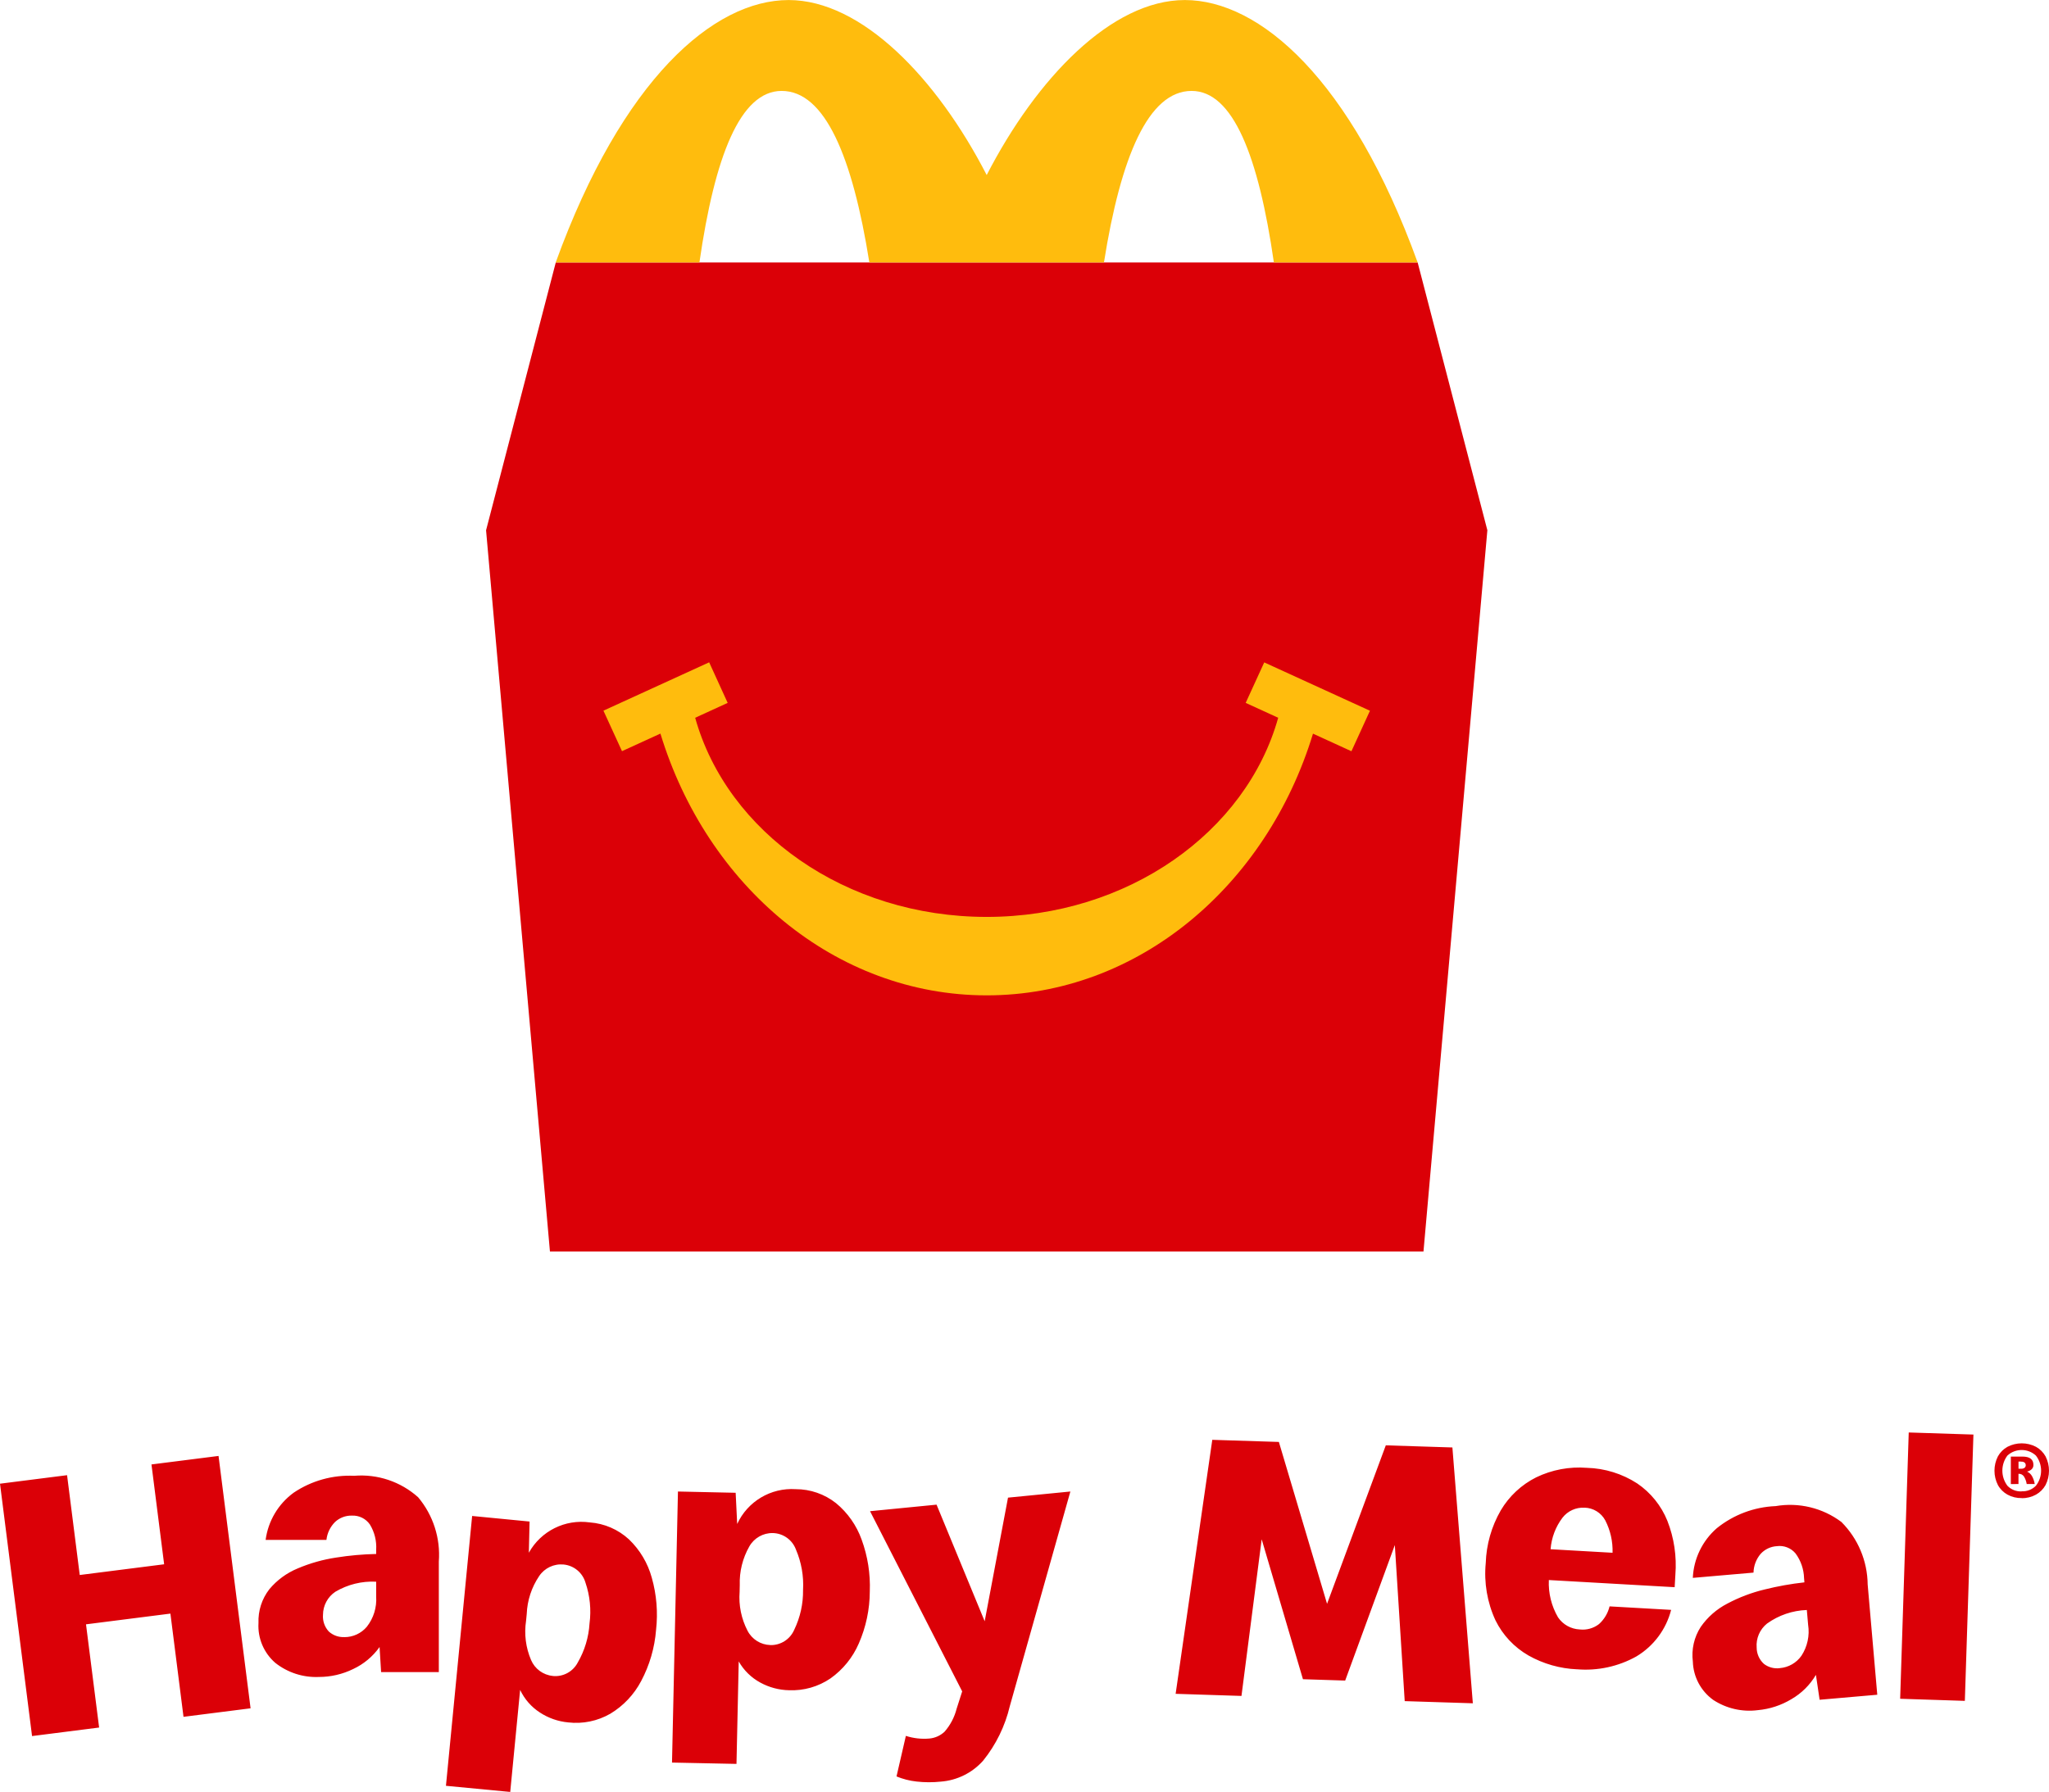
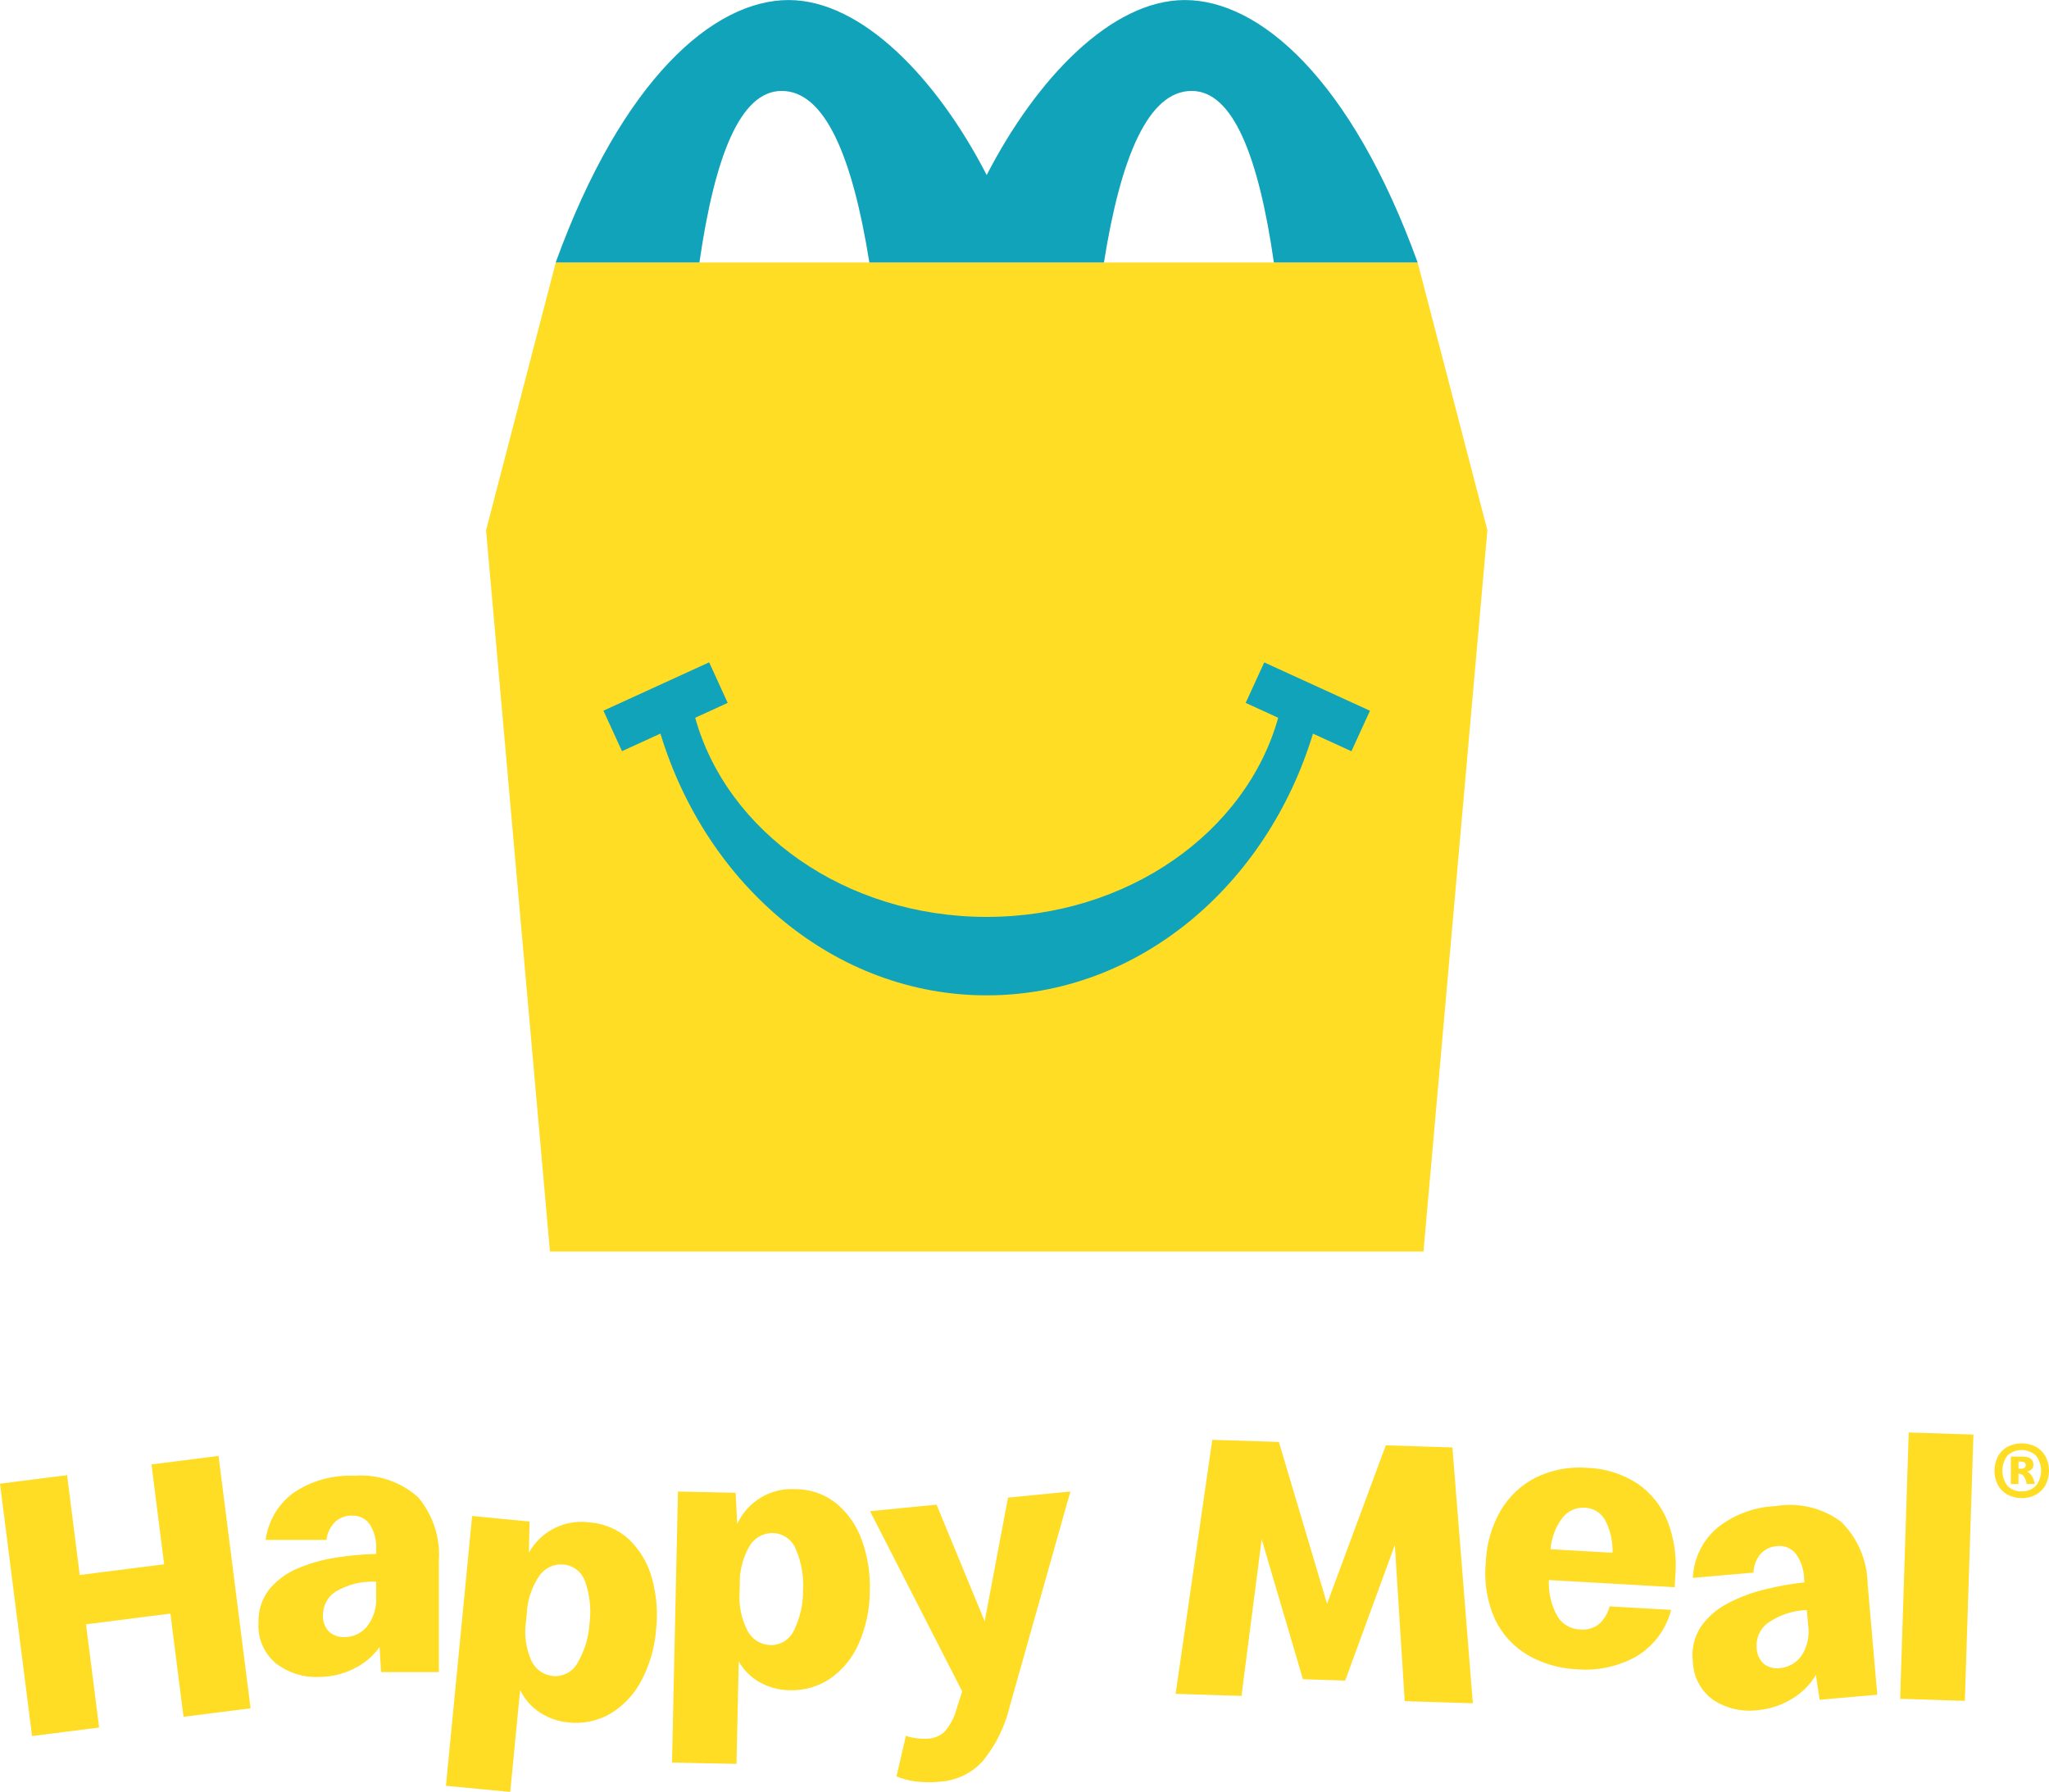
<svg xmlns="http://www.w3.org/2000/svg" width="133.72" height="116.977" viewBox="0 0 133.72 116.977">
  <g id="Group_369" data-name="Group 369" transform="translate(-34.265 -34.265)">
    <g id="Group_368" data-name="Group 368">
-       <path id="Path_3931" data-name="Path 3931" d="M127.163,115.961l4.169-47.083L126.783,51.4H70.535l-4.549,17.48,4.169,47.083Z" fill="#db0007" />
-       <path id="Path_3932" data-name="Path 3932" d="M126.783,51.4H117.4c-1-6.94-2.669-11.2-5.368-11.2-2.818,0-4.624,4.285-5.722,11.2H91c-1.1-6.913-2.9-11.2-5.722-11.2-2.7,0-4.366,4.258-5.368,11.2h-9.38c4.347-11.987,10.321-17.132,15.2-17.132,4.767,0,9.668,5.092,12.928,11.423,3.26-6.331,8.161-11.423,12.928-11.423C116.462,34.265,122.435,39.41,126.783,51.4Zm-6.83,30.757,2.508,1.148,1.209-2.644-6.9-3.156-1.21,2.643,2.121.971c-2.082,7.457-9.809,13-19.024,13s-16.942-5.538-19.024-13l2.121-.971L80.546,77.5l-6.9,3.156L74.857,83.3l2.508-1.148c3.026,9.94,11.416,17.088,21.294,17.088S116.927,92.094,119.953,82.154Z" fill="#ffbc0d" />
+       <path id="Path_3931" data-name="Path 3931" d="M127.163,115.961l4.169-47.083L126.783,51.4H70.535l-4.549,17.48,4.169,47.083Z" fill="#ffdd24" />
+       <path id="Path_3932" data-name="Path 3932" d="M126.783,51.4H117.4c-1-6.94-2.669-11.2-5.368-11.2-2.818,0-4.624,4.285-5.722,11.2H91c-1.1-6.913-2.9-11.2-5.722-11.2-2.7,0-4.366,4.258-5.368,11.2h-9.38c4.347-11.987,10.321-17.132,15.2-17.132,4.767,0,9.668,5.092,12.928,11.423,3.26-6.331,8.161-11.423,12.928-11.423C116.462,34.265,122.435,39.41,126.783,51.4Zm-6.83,30.757,2.508,1.148,1.209-2.644-6.9-3.156-1.21,2.643,2.121.971c-2.082,7.457-9.809,13-19.024,13s-16.942-5.538-19.024-13l2.121-.971L80.546,77.5l-6.9,3.156L74.857,83.3l2.508-1.148c3.026,9.94,11.416,17.088,21.294,17.088S116.927,92.094,119.953,82.154Z" fill="#11a3ba" />
    </g>
-     <path id="Path_3933" data-name="Path 3933" d="M110.988,144.834l2.392-16.58,4.346.138,3.144,10.566,3.834-10.344,4.346.138,1.334,16.7-4.446-.141-.645-10.188-3.24,8.846-2.756-.088-2.693-9.134-1.319,10.225Zm26.19-1.6a7.064,7.064,0,0,1-3.159-.9,5.392,5.392,0,0,1-2.159-2.3,7.252,7.252,0,0,1-.634-3.732,7.362,7.362,0,0,1,.98-3.441,5.591,5.591,0,0,1,2.313-2.158,6.441,6.441,0,0,1,3.307-.621,6.357,6.357,0,0,1,3.289,1.021,5.393,5.393,0,0,1,1.965,2.439,7.913,7.913,0,0,1,.522,3.514l-.047.818-8.211-.467a4.445,4.445,0,0,0,.6,2.436,1.81,1.81,0,0,0,1.411.789,1.734,1.734,0,0,0,1.264-.351,2.28,2.28,0,0,0,.688-1.155l4.018.228a4.98,4.98,0,0,1-2.275,3.044A6.784,6.784,0,0,1,137.178,143.232Zm.5-10.549a1.7,1.7,0,0,0-1.443.652,3.9,3.9,0,0,0-.777,2.059l4.044.23a4.331,4.331,0,0,0-.477-2.117A1.579,1.579,0,0,0,137.678,132.683ZM148.984,145.9a4.3,4.3,0,0,1-2.914-.669,3.2,3.2,0,0,1-1.328-2.5,3.39,3.39,0,0,1,.514-2.264,4.786,4.786,0,0,1,1.738-1.523,10.326,10.326,0,0,1,2.438-.923,19.463,19.463,0,0,1,2.591-.463l-.023-.272a2.851,2.851,0,0,0-.552-1.611,1.353,1.353,0,0,0-1.227-.479,1.556,1.556,0,0,0-1.053.5,1.965,1.965,0,0,0-.467,1.226l-3.961.344a4.572,4.572,0,0,1,1.564-3.241,6.535,6.535,0,0,1,3.84-1.444,5.578,5.578,0,0,1,4.292,1.035,5.852,5.852,0,0,1,1.715,4.078l.627,7.2-3.763.328-.241-1.625a4.418,4.418,0,0,1-1.6,1.586A5.122,5.122,0,0,1,148.984,145.9Zm1.432-2.743a1.912,1.912,0,0,0,1.414-.809,2.886,2.886,0,0,0,.435-2.021l-.084-.965a4.737,4.737,0,0,0-2.6.888,1.822,1.822,0,0,0-.674,1.567,1.444,1.444,0,0,0,.479,1.068A1.414,1.414,0,0,0,150.416,143.159Zm7.855,2,.56-17.383,4.222.136-.56,17.384Zm7.934-13.1a1.86,1.86,0,0,1-.929-.225,1.612,1.612,0,0,1-.625-.625,2.064,2.064,0,0,1,0-1.874,1.609,1.609,0,0,1,.625-.624,2.024,2.024,0,0,1,1.859,0,1.622,1.622,0,0,1,.625.624,2.064,2.064,0,0,1,0,1.874,1.625,1.625,0,0,1-.625.625A1.861,1.861,0,0,1,166.205,132.062Zm0-.443a1.212,1.212,0,0,0,.923-.36,1.6,1.6,0,0,0,0-1.975,1.376,1.376,0,0,0-1.856,0,1.639,1.639,0,0,0,0,1.975A1.2,1.2,0,0,0,166.205,131.619Zm-.711-.472v-1.794h.762q.713,0,.712.545a.372.372,0,0,1-.116.283.655.655,0,0,1-.3.152.694.694,0,0,1,.327.3,1.544,1.544,0,0,1,.174.512h-.523a1.308,1.308,0,0,0-.178-.49.39.39,0,0,0-.345-.178h-.014v.668Zm.675-1.467h-.174v.464h.174a.326.326,0,0,0,.229-.065.213.213,0,0,0,.069-.16.232.232,0,0,0-.069-.17A.317.317,0,0,0,166.169,129.68ZM36.357,147.592l-2.092-16.474,4.377-.556.827,6.516,5.508-.7-.827-6.517,4.377-.555,2.091,16.474-4.377.556-.855-6.738-5.508.7.856,6.737Zm18.714-3.858a4.286,4.286,0,0,1-2.837-.918,3.189,3.189,0,0,1-1.1-2.6,3.383,3.383,0,0,1,.707-2.207,4.784,4.784,0,0,1,1.859-1.363,10.332,10.332,0,0,1,2.5-.706,19.263,19.263,0,0,1,2.615-.235v-.274a2.84,2.84,0,0,0-.409-1.648,1.351,1.351,0,0,0-1.177-.582,1.555,1.555,0,0,0-1.091.409,1.962,1.962,0,0,0-.57,1.177H51.6a4.556,4.556,0,0,1,1.835-3.085,6.519,6.519,0,0,1,3.94-1.1,5.567,5.567,0,0,1,4.177,1.4,5.837,5.837,0,0,1,1.351,4.2v7.213H59.136l-.1-1.636a4.389,4.389,0,0,1-1.723,1.437A5.082,5.082,0,0,1,55.071,143.734Zm1.661-2.6a1.906,1.906,0,0,0,1.475-.681,2.877,2.877,0,0,0,.607-1.971v-.967a4.736,4.736,0,0,0-2.664.657,1.819,1.819,0,0,0-.806,1.5,1.443,1.443,0,0,0,.384,1.1A1.413,1.413,0,0,0,56.732,141.131Zm6.636,9.705,1.709-17.615,3.749.364-.048,2.037a3.923,3.923,0,0,1,3.977-1.98,4.233,4.233,0,0,1,2.558,1.108,5.473,5.473,0,0,1,1.488,2.5,8.861,8.861,0,0,1,.279,3.414A8.533,8.533,0,0,1,76.108,144a5.444,5.444,0,0,1-2.012,2.133,4.477,4.477,0,0,1-2.757.567,4.06,4.06,0,0,1-1.83-.639,3.577,3.577,0,0,1-1.3-1.482l-.646,6.66Zm6.971-7.169a1.651,1.651,0,0,0,1.629-.875,5.78,5.78,0,0,0,.77-2.552,5.862,5.862,0,0,0-.264-2.665,1.651,1.651,0,0,0-1.43-1.185,1.723,1.723,0,0,0-1.592.754,4.757,4.757,0,0,0-.812,2.474l-.043.444a4.706,4.706,0,0,0,.324,2.559A1.722,1.722,0,0,0,70.339,143.667Zm7.782,5.652.388-17.694,3.766.083.1,2.036a3.92,3.92,0,0,1,3.817-2.272,4.23,4.23,0,0,1,2.633.913,5.481,5.481,0,0,1,1.671,2.379,8.846,8.846,0,0,1,.533,3.384,8.53,8.53,0,0,1-.719,3.4,5.444,5.444,0,0,1-1.847,2.278,4.482,4.482,0,0,1-2.707.771,4.067,4.067,0,0,1-1.873-.5,3.579,3.579,0,0,1-1.408-1.381l-.146,6.69Zm6.415-7.669a1.651,1.651,0,0,0,1.559-.995,5.772,5.772,0,0,0,.578-2.6,5.858,5.858,0,0,0-.463-2.638A1.649,1.649,0,0,0,84.7,134.34a1.723,1.723,0,0,0-1.532.871,4.768,4.768,0,0,0-.625,2.528l-.01.446a4.709,4.709,0,0,0,.515,2.527A1.723,1.723,0,0,0,84.536,141.65Zm8.236,8.577.611-2.65a3.892,3.892,0,0,0,1.536.173,1.665,1.665,0,0,0,.99-.446,3.654,3.654,0,0,0,.787-1.5l.362-1.132-6.013-11.762,4.341-.427,3.14,7.612,1.523-8.07,4.07-.4-3.953,14.012a8.954,8.954,0,0,1-1.742,3.559,4.111,4.111,0,0,1-2.755,1.366,7.232,7.232,0,0,1-1.594-.005A4.825,4.825,0,0,1,92.772,150.227Z" fill="#db0007" />
+     <path id="Path_3933" data-name="Path 3933" d="M110.988,144.834l2.392-16.58,4.346.138,3.144,10.566,3.834-10.344,4.346.138,1.334,16.7-4.446-.141-.645-10.188-3.24,8.846-2.756-.088-2.693-9.134-1.319,10.225Zm26.19-1.6a7.064,7.064,0,0,1-3.159-.9,5.392,5.392,0,0,1-2.159-2.3,7.252,7.252,0,0,1-.634-3.732,7.362,7.362,0,0,1,.98-3.441,5.591,5.591,0,0,1,2.313-2.158,6.441,6.441,0,0,1,3.307-.621,6.357,6.357,0,0,1,3.289,1.021,5.393,5.393,0,0,1,1.965,2.439,7.913,7.913,0,0,1,.522,3.514l-.047.818-8.211-.467a4.445,4.445,0,0,0,.6,2.436,1.81,1.81,0,0,0,1.411.789,1.734,1.734,0,0,0,1.264-.351,2.28,2.28,0,0,0,.688-1.155l4.018.228a4.98,4.98,0,0,1-2.275,3.044A6.784,6.784,0,0,1,137.178,143.232Zm.5-10.549a1.7,1.7,0,0,0-1.443.652,3.9,3.9,0,0,0-.777,2.059l4.044.23a4.331,4.331,0,0,0-.477-2.117A1.579,1.579,0,0,0,137.678,132.683ZM148.984,145.9a4.3,4.3,0,0,1-2.914-.669,3.2,3.2,0,0,1-1.328-2.5,3.39,3.39,0,0,1,.514-2.264,4.786,4.786,0,0,1,1.738-1.523,10.326,10.326,0,0,1,2.438-.923,19.463,19.463,0,0,1,2.591-.463l-.023-.272a2.851,2.851,0,0,0-.552-1.611,1.353,1.353,0,0,0-1.227-.479,1.556,1.556,0,0,0-1.053.5,1.965,1.965,0,0,0-.467,1.226l-3.961.344a4.572,4.572,0,0,1,1.564-3.241,6.535,6.535,0,0,1,3.84-1.444,5.578,5.578,0,0,1,4.292,1.035,5.852,5.852,0,0,1,1.715,4.078l.627,7.2-3.763.328-.241-1.625a4.418,4.418,0,0,1-1.6,1.586A5.122,5.122,0,0,1,148.984,145.9Zm1.432-2.743a1.912,1.912,0,0,0,1.414-.809,2.886,2.886,0,0,0,.435-2.021l-.084-.965a4.737,4.737,0,0,0-2.6.888,1.822,1.822,0,0,0-.674,1.567,1.444,1.444,0,0,0,.479,1.068A1.414,1.414,0,0,0,150.416,143.159Zm7.855,2,.56-17.383,4.222.136-.56,17.384Zm7.934-13.1a1.86,1.86,0,0,1-.929-.225,1.612,1.612,0,0,1-.625-.625,2.064,2.064,0,0,1,0-1.874,1.609,1.609,0,0,1,.625-.624,2.024,2.024,0,0,1,1.859,0,1.622,1.622,0,0,1,.625.624,2.064,2.064,0,0,1,0,1.874,1.625,1.625,0,0,1-.625.625A1.861,1.861,0,0,1,166.205,132.062Zm0-.443a1.212,1.212,0,0,0,.923-.36,1.6,1.6,0,0,0,0-1.975,1.376,1.376,0,0,0-1.856,0,1.639,1.639,0,0,0,0,1.975A1.2,1.2,0,0,0,166.205,131.619Zm-.711-.472v-1.794h.762q.713,0,.712.545a.372.372,0,0,1-.116.283.655.655,0,0,1-.3.152.694.694,0,0,1,.327.3,1.544,1.544,0,0,1,.174.512h-.523a1.308,1.308,0,0,0-.178-.49.39.39,0,0,0-.345-.178h-.014v.668Zm.675-1.467h-.174v.464h.174a.326.326,0,0,0,.229-.065.213.213,0,0,0,.069-.16.232.232,0,0,0-.069-.17A.317.317,0,0,0,166.169,129.68ZM36.357,147.592l-2.092-16.474,4.377-.556.827,6.516,5.508-.7-.827-6.517,4.377-.555,2.091,16.474-4.377.556-.855-6.738-5.508.7.856,6.737Zm18.714-3.858a4.286,4.286,0,0,1-2.837-.918,3.189,3.189,0,0,1-1.1-2.6,3.383,3.383,0,0,1,.707-2.207,4.784,4.784,0,0,1,1.859-1.363,10.332,10.332,0,0,1,2.5-.706,19.263,19.263,0,0,1,2.615-.235v-.274a2.84,2.84,0,0,0-.409-1.648,1.351,1.351,0,0,0-1.177-.582,1.555,1.555,0,0,0-1.091.409,1.962,1.962,0,0,0-.57,1.177H51.6a4.556,4.556,0,0,1,1.835-3.085,6.519,6.519,0,0,1,3.94-1.1,5.567,5.567,0,0,1,4.177,1.4,5.837,5.837,0,0,1,1.351,4.2v7.213H59.136l-.1-1.636a4.389,4.389,0,0,1-1.723,1.437A5.082,5.082,0,0,1,55.071,143.734Zm1.661-2.6a1.906,1.906,0,0,0,1.475-.681,2.877,2.877,0,0,0,.607-1.971v-.967a4.736,4.736,0,0,0-2.664.657,1.819,1.819,0,0,0-.806,1.5,1.443,1.443,0,0,0,.384,1.1A1.413,1.413,0,0,0,56.732,141.131Zm6.636,9.705,1.709-17.615,3.749.364-.048,2.037a3.923,3.923,0,0,1,3.977-1.98,4.233,4.233,0,0,1,2.558,1.108,5.473,5.473,0,0,1,1.488,2.5,8.861,8.861,0,0,1,.279,3.414A8.533,8.533,0,0,1,76.108,144a5.444,5.444,0,0,1-2.012,2.133,4.477,4.477,0,0,1-2.757.567,4.06,4.06,0,0,1-1.83-.639,3.577,3.577,0,0,1-1.3-1.482l-.646,6.66Zm6.971-7.169a1.651,1.651,0,0,0,1.629-.875,5.78,5.78,0,0,0,.77-2.552,5.862,5.862,0,0,0-.264-2.665,1.651,1.651,0,0,0-1.43-1.185,1.723,1.723,0,0,0-1.592.754,4.757,4.757,0,0,0-.812,2.474l-.043.444a4.706,4.706,0,0,0,.324,2.559A1.722,1.722,0,0,0,70.339,143.667Zm7.782,5.652.388-17.694,3.766.083.1,2.036a3.92,3.92,0,0,1,3.817-2.272,4.23,4.23,0,0,1,2.633.913,5.481,5.481,0,0,1,1.671,2.379,8.846,8.846,0,0,1,.533,3.384,8.53,8.53,0,0,1-.719,3.4,5.444,5.444,0,0,1-1.847,2.278,4.482,4.482,0,0,1-2.707.771,4.067,4.067,0,0,1-1.873-.5,3.579,3.579,0,0,1-1.408-1.381l-.146,6.69Zm6.415-7.669a1.651,1.651,0,0,0,1.559-.995,5.772,5.772,0,0,0,.578-2.6,5.858,5.858,0,0,0-.463-2.638A1.649,1.649,0,0,0,84.7,134.34a1.723,1.723,0,0,0-1.532.871,4.768,4.768,0,0,0-.625,2.528l-.01.446a4.709,4.709,0,0,0,.515,2.527A1.723,1.723,0,0,0,84.536,141.65Zm8.236,8.577.611-2.65a3.892,3.892,0,0,0,1.536.173,1.665,1.665,0,0,0,.99-.446,3.654,3.654,0,0,0,.787-1.5l.362-1.132-6.013-11.762,4.341-.427,3.14,7.612,1.523-8.07,4.07-.4-3.953,14.012a8.954,8.954,0,0,1-1.742,3.559,4.111,4.111,0,0,1-2.755,1.366,7.232,7.232,0,0,1-1.594-.005A4.825,4.825,0,0,1,92.772,150.227Z" fill="#ffdd24" />
  </g>
</svg>
